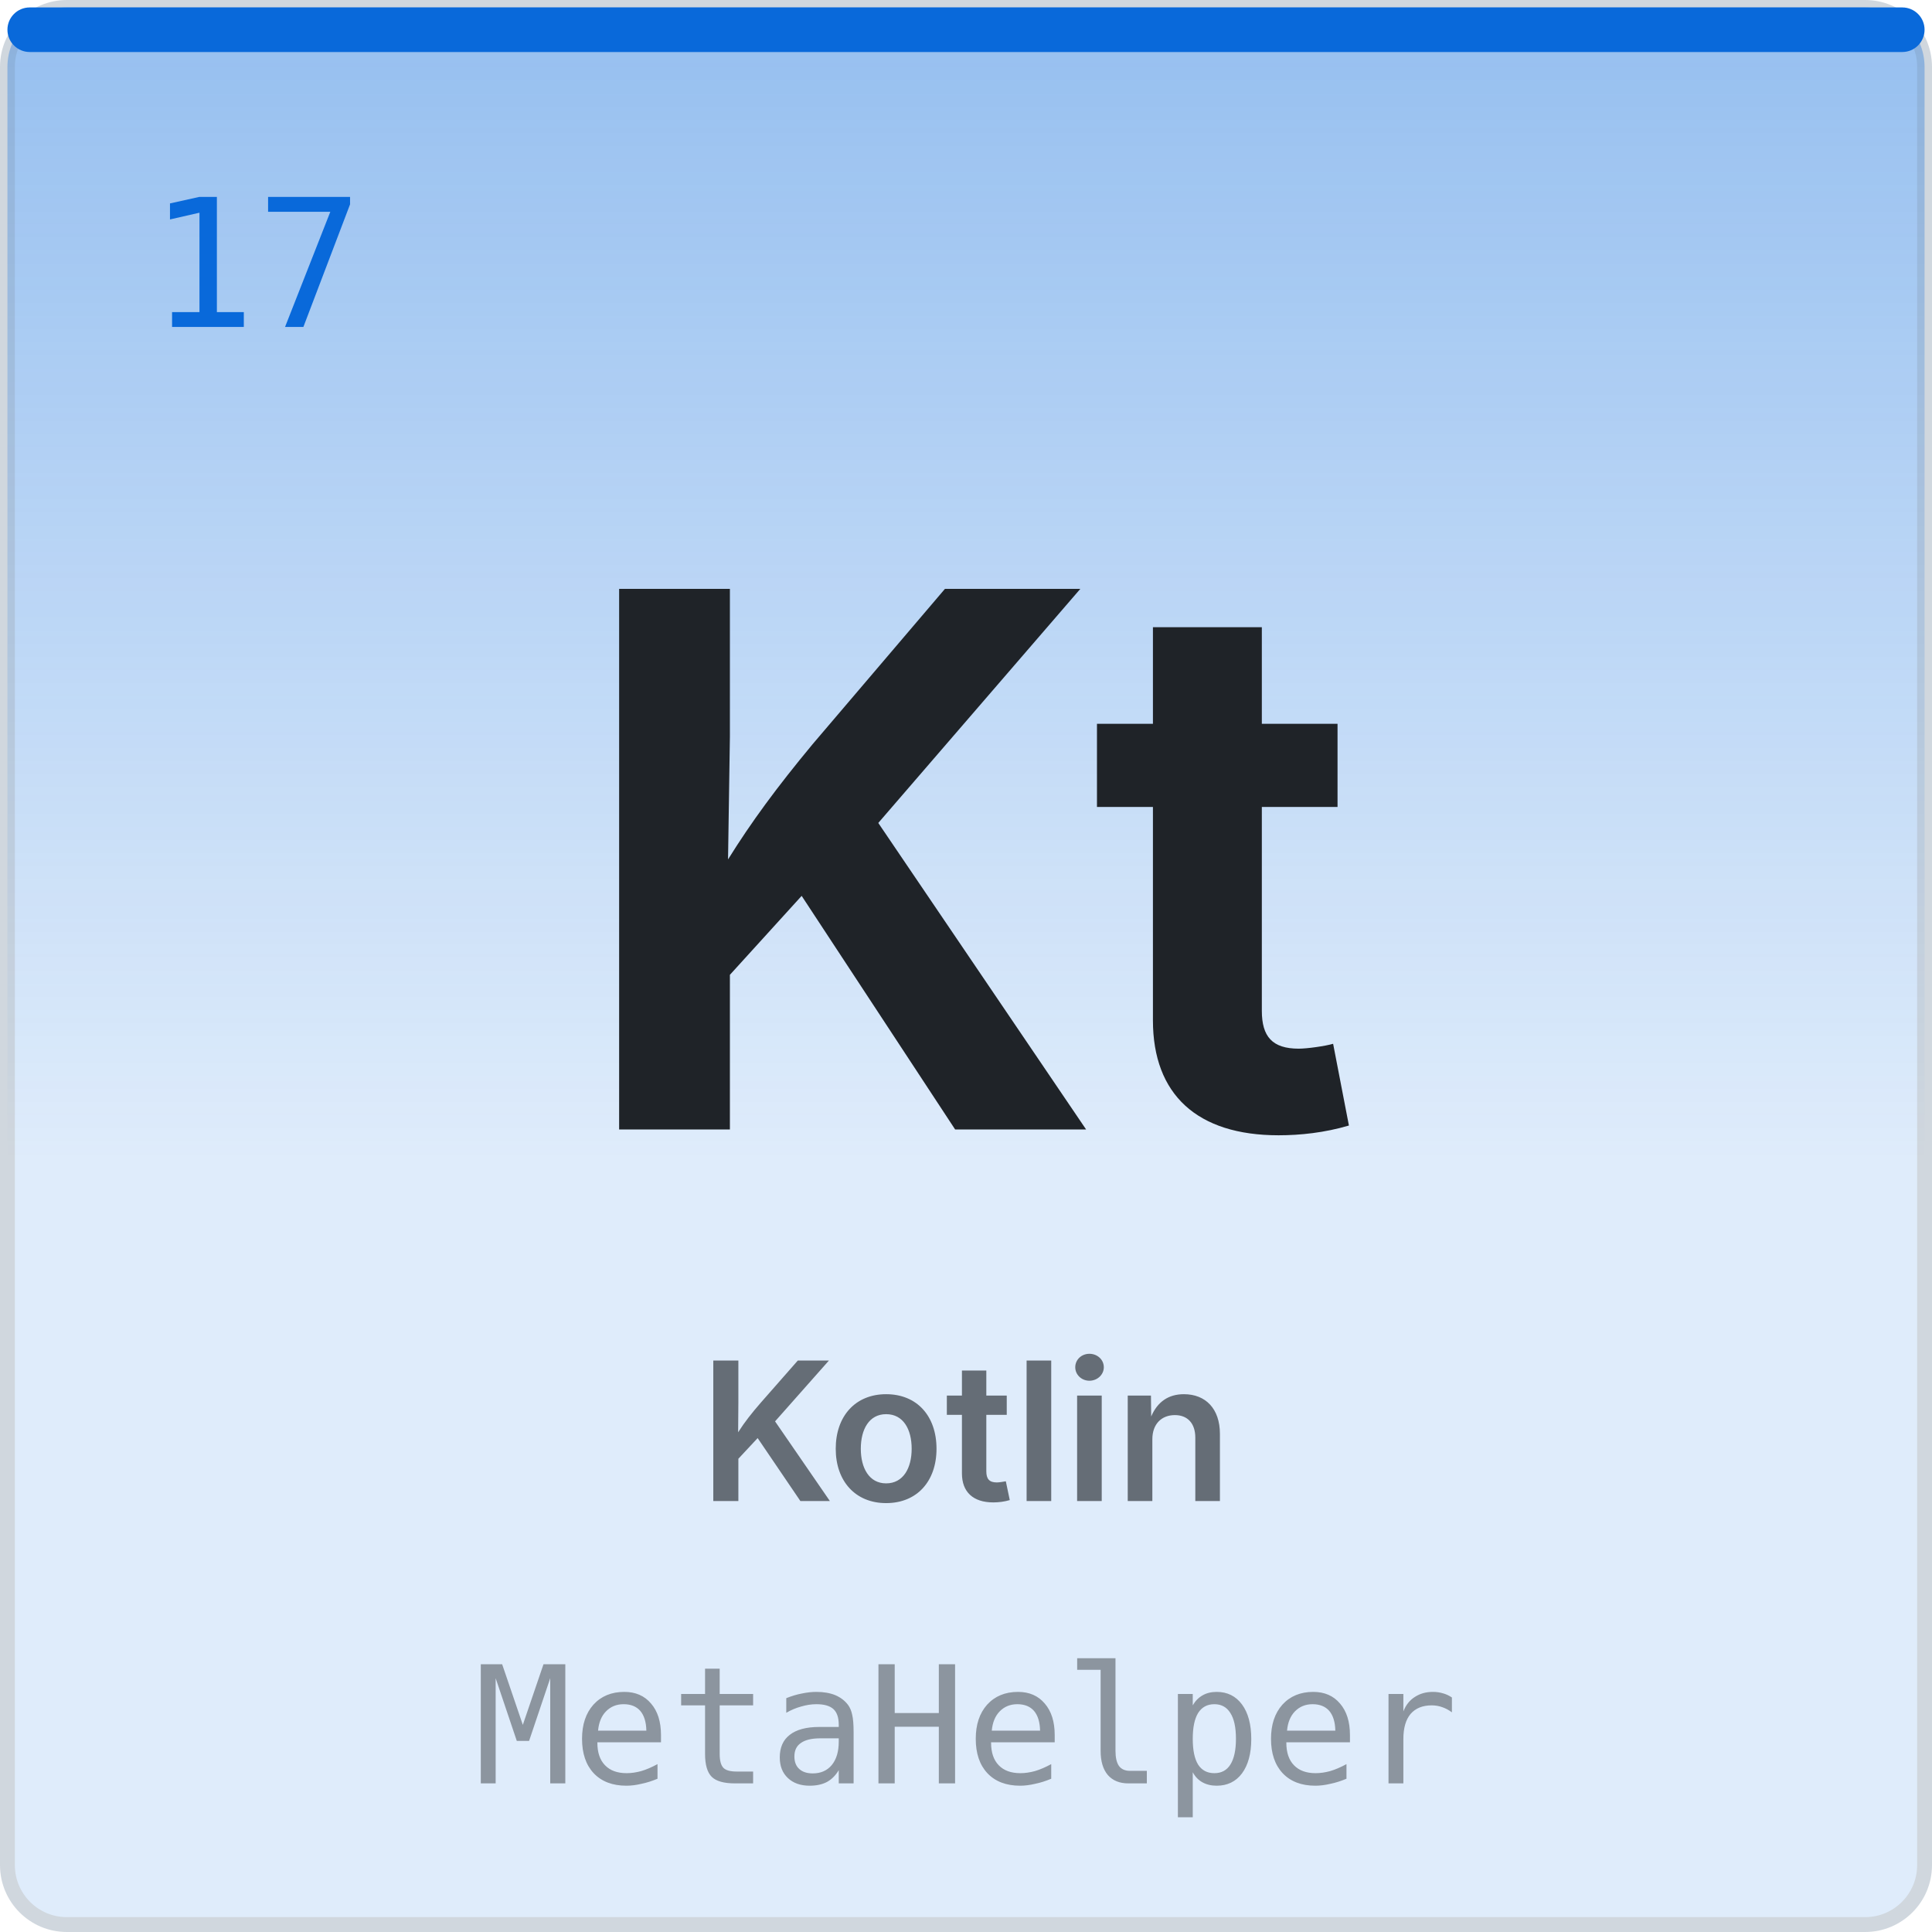
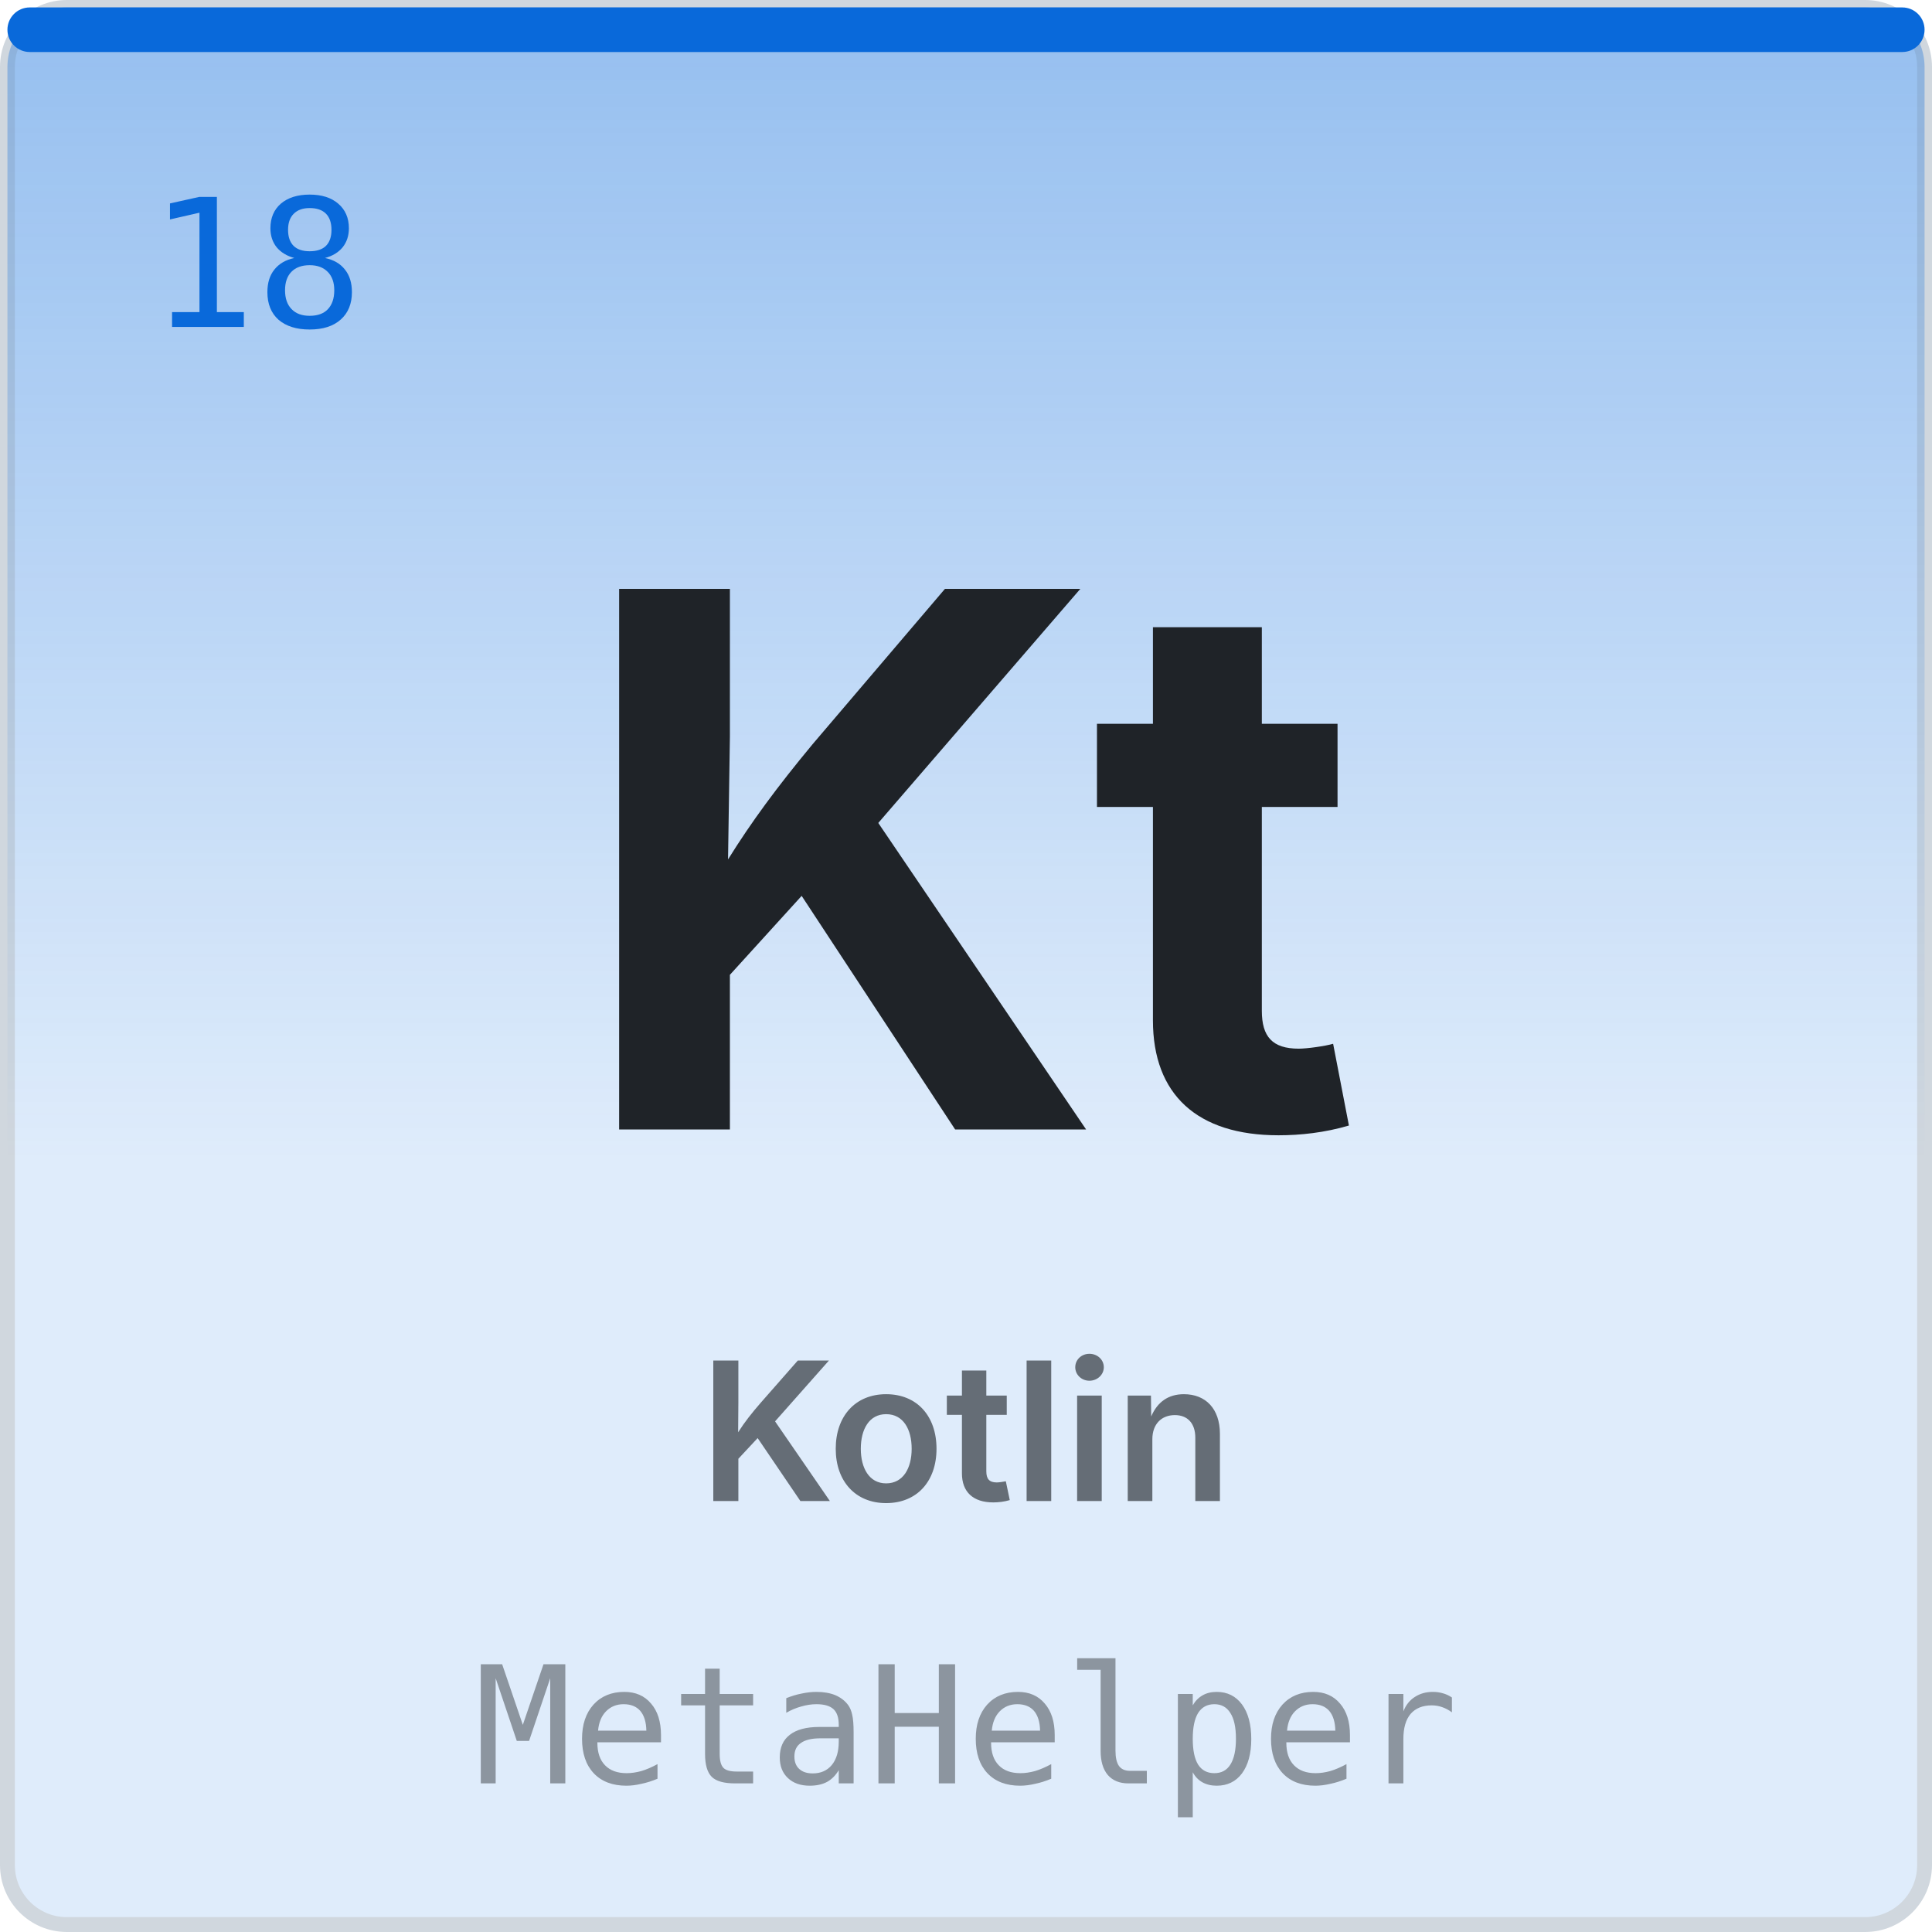
- <svg xmlns="http://www.w3.org/2000/svg" width="130" height="130" viewBox="0 0 130 130" role="img" aria-label="17 Kt Kotlin MetaHelper">
+ <svg xmlns="http://www.w3.org/2000/svg" width="130" height="130" viewBox="0 0 130 130" role="img" aria-label="18 Kt Kotlin MetaHelper">
  <defs>
-     <linearGradient id="g17" x1="0" y1="0" x2="0" y2="1">
+     <linearGradient id="g18" x1="0" y1="0" x2="0" y2="1">
      <stop offset="0%" stop-color="#0969da" stop-opacity="0.35" />
      <stop offset="60%" stop-color="#0969da" stop-opacity="0" />
    </linearGradient>
  </defs>
  <g opacity="1">
    <set attributeName="opacity" to="0" begin="0s" />
-     <animate attributeName="opacity" from="0" to="1" begin="1.28s" dur="0.55s" fill="freeze" />
+     <animate attributeName="opacity" from="0" to="1" begin="1.36s" dur="0.55s" fill="freeze" />
    <rect x="0.5" y="0.5" width="129" height="129" rx="4" fill="#dfecfb" stroke="#d0d7de" stroke-width="1" />
-     <rect x="0.5" y="0.5" width="129" height="129" rx="4" fill="url(#g17)" />
+     <rect x="0.5" y="0.5" width="129" height="129" rx="4" fill="url(#g18)" />
    <rect x="0.5" y="0.5" width="129" height="3" rx="1.5" fill="#0969da">
-       <animate attributeName="opacity" values="1;0.45;1" dur="4s" begin="-3.57s" repeatCount="indefinite" />
+       <animate attributeName="opacity" values="1;0.45;1" dur="4s" begin="-3.78s" repeatCount="indefinite" />
    </rect>
-     <text x="10" y="22" font-family="ui-monospace, SFMono-Regular, Menlo, monospace" font-size="12" font-weight="500" fill="#0969da">17</text>
+     <text x="10" y="22" font-family="ui-monospace, SFMono-Regular, Menlo, monospace" font-size="12" font-weight="500" fill="#0969da">18</text>
    <text x="65" y="76" font-family="-apple-system, BlinkMacSystemFont, Inter, system-ui, sans-serif" font-size="50" font-weight="700" fill="#1f2328" text-anchor="middle" letter-spacing="-1">Kt</text>
    <text x="65" y="101" font-family="-apple-system, BlinkMacSystemFont, Inter, system-ui, sans-serif" font-size="13" font-weight="600" fill="#656d76" text-anchor="middle">Kotlin</text>
    <text x="65" y="120" font-family="ui-monospace, SFMono-Regular, Menlo, monospace" font-size="11" fill="#8c959f" text-anchor="middle">MetaHelper</text>
  </g>
</svg>
